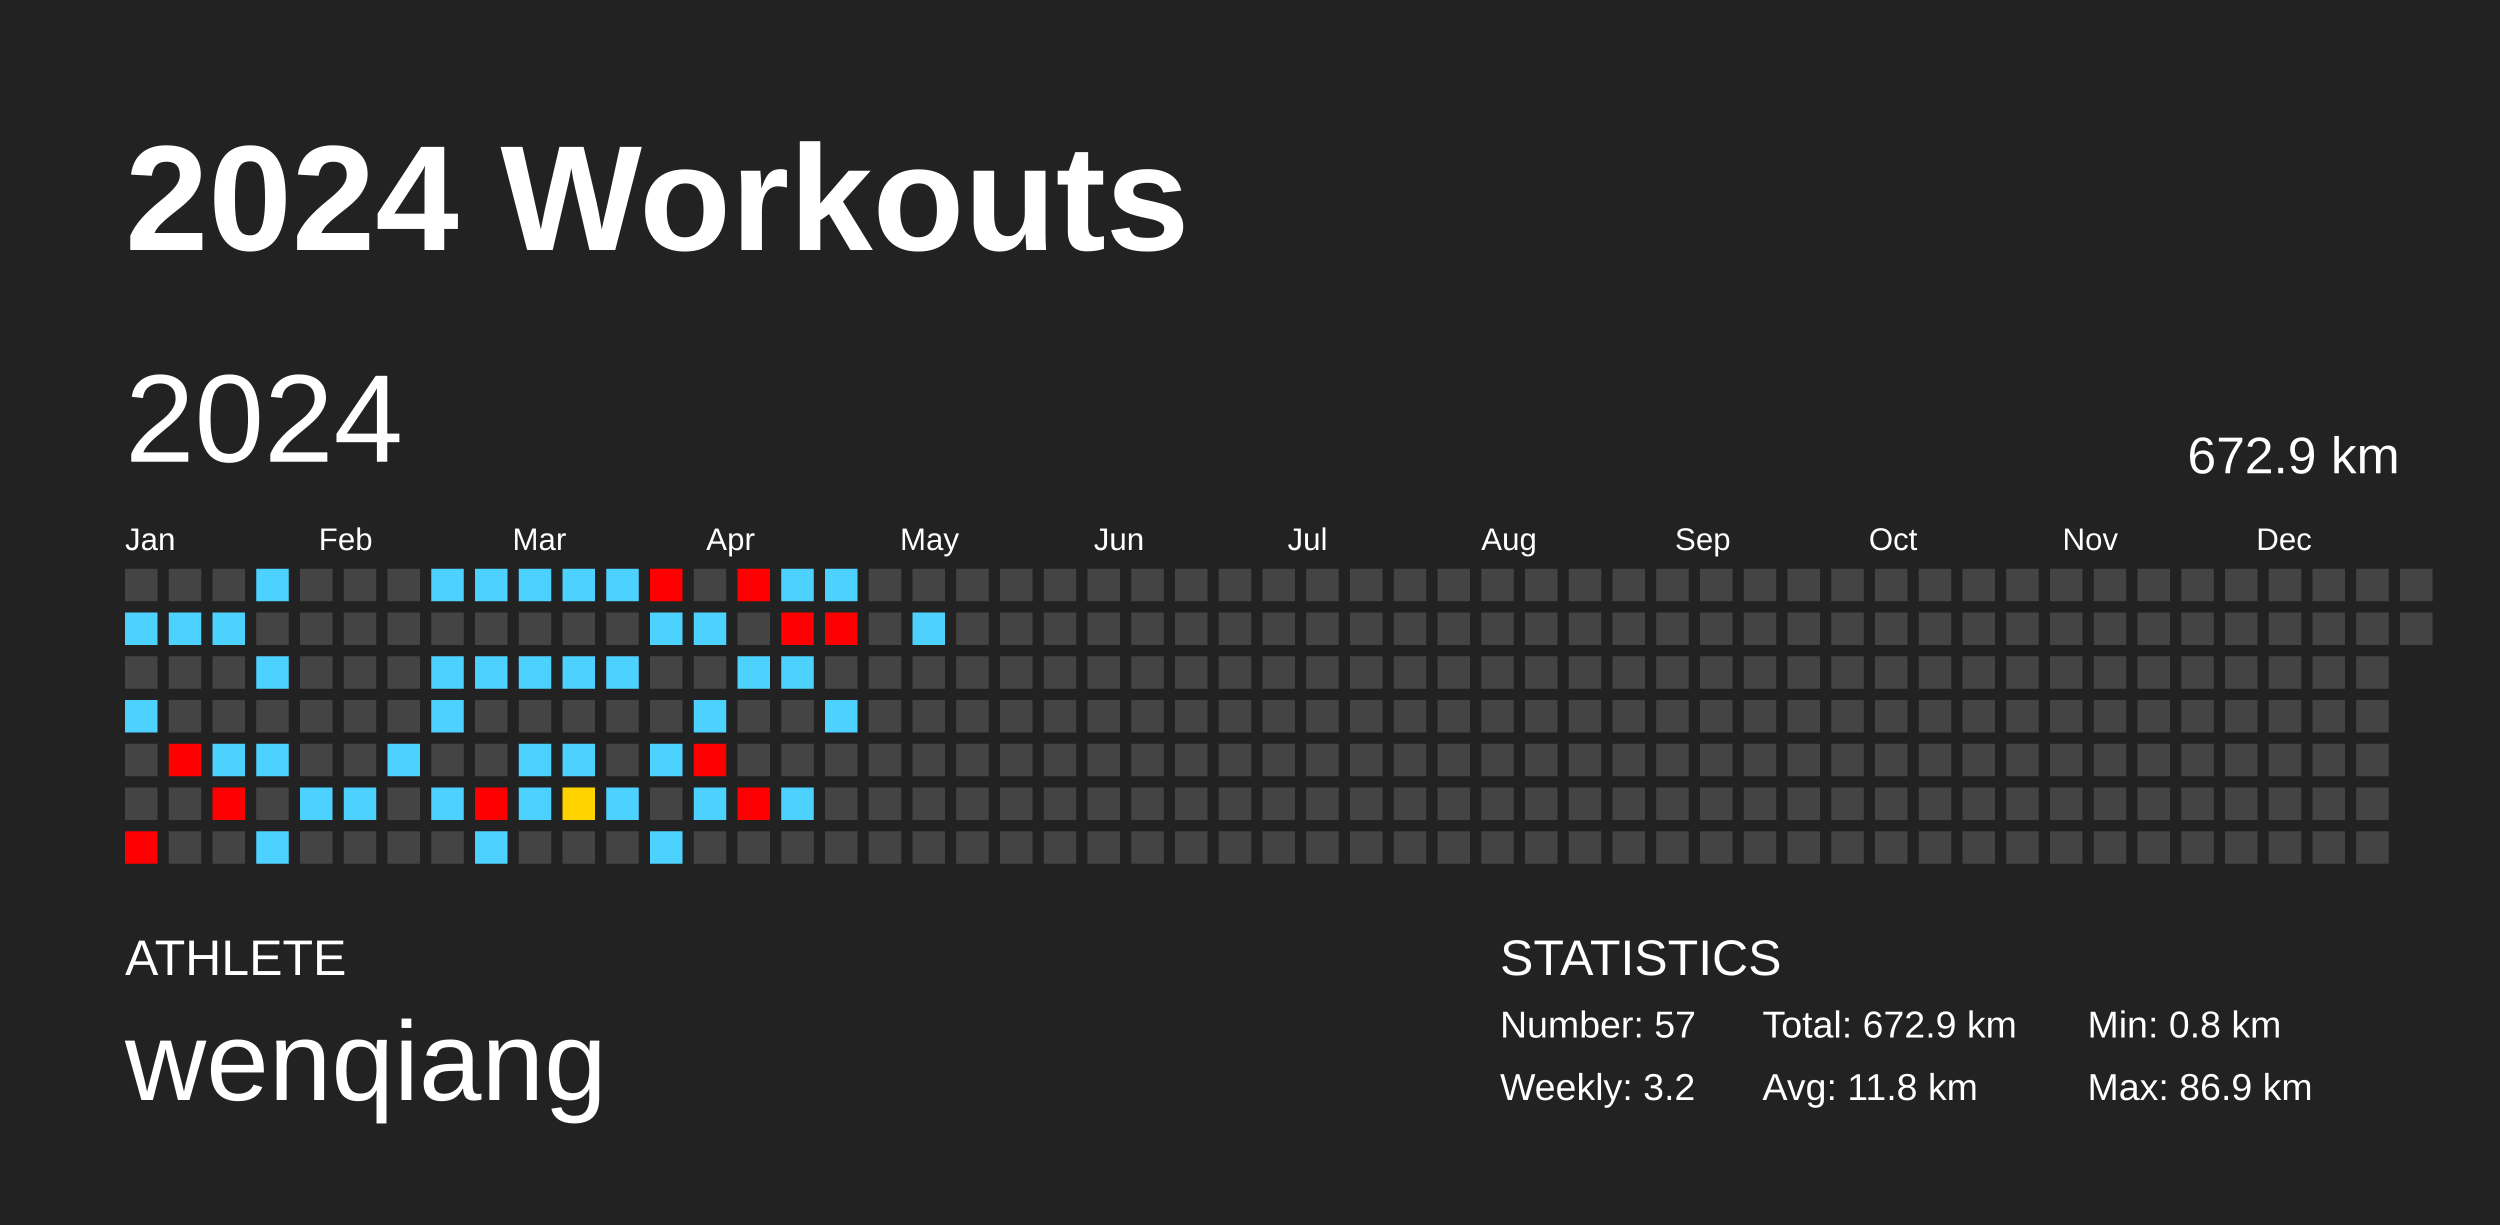
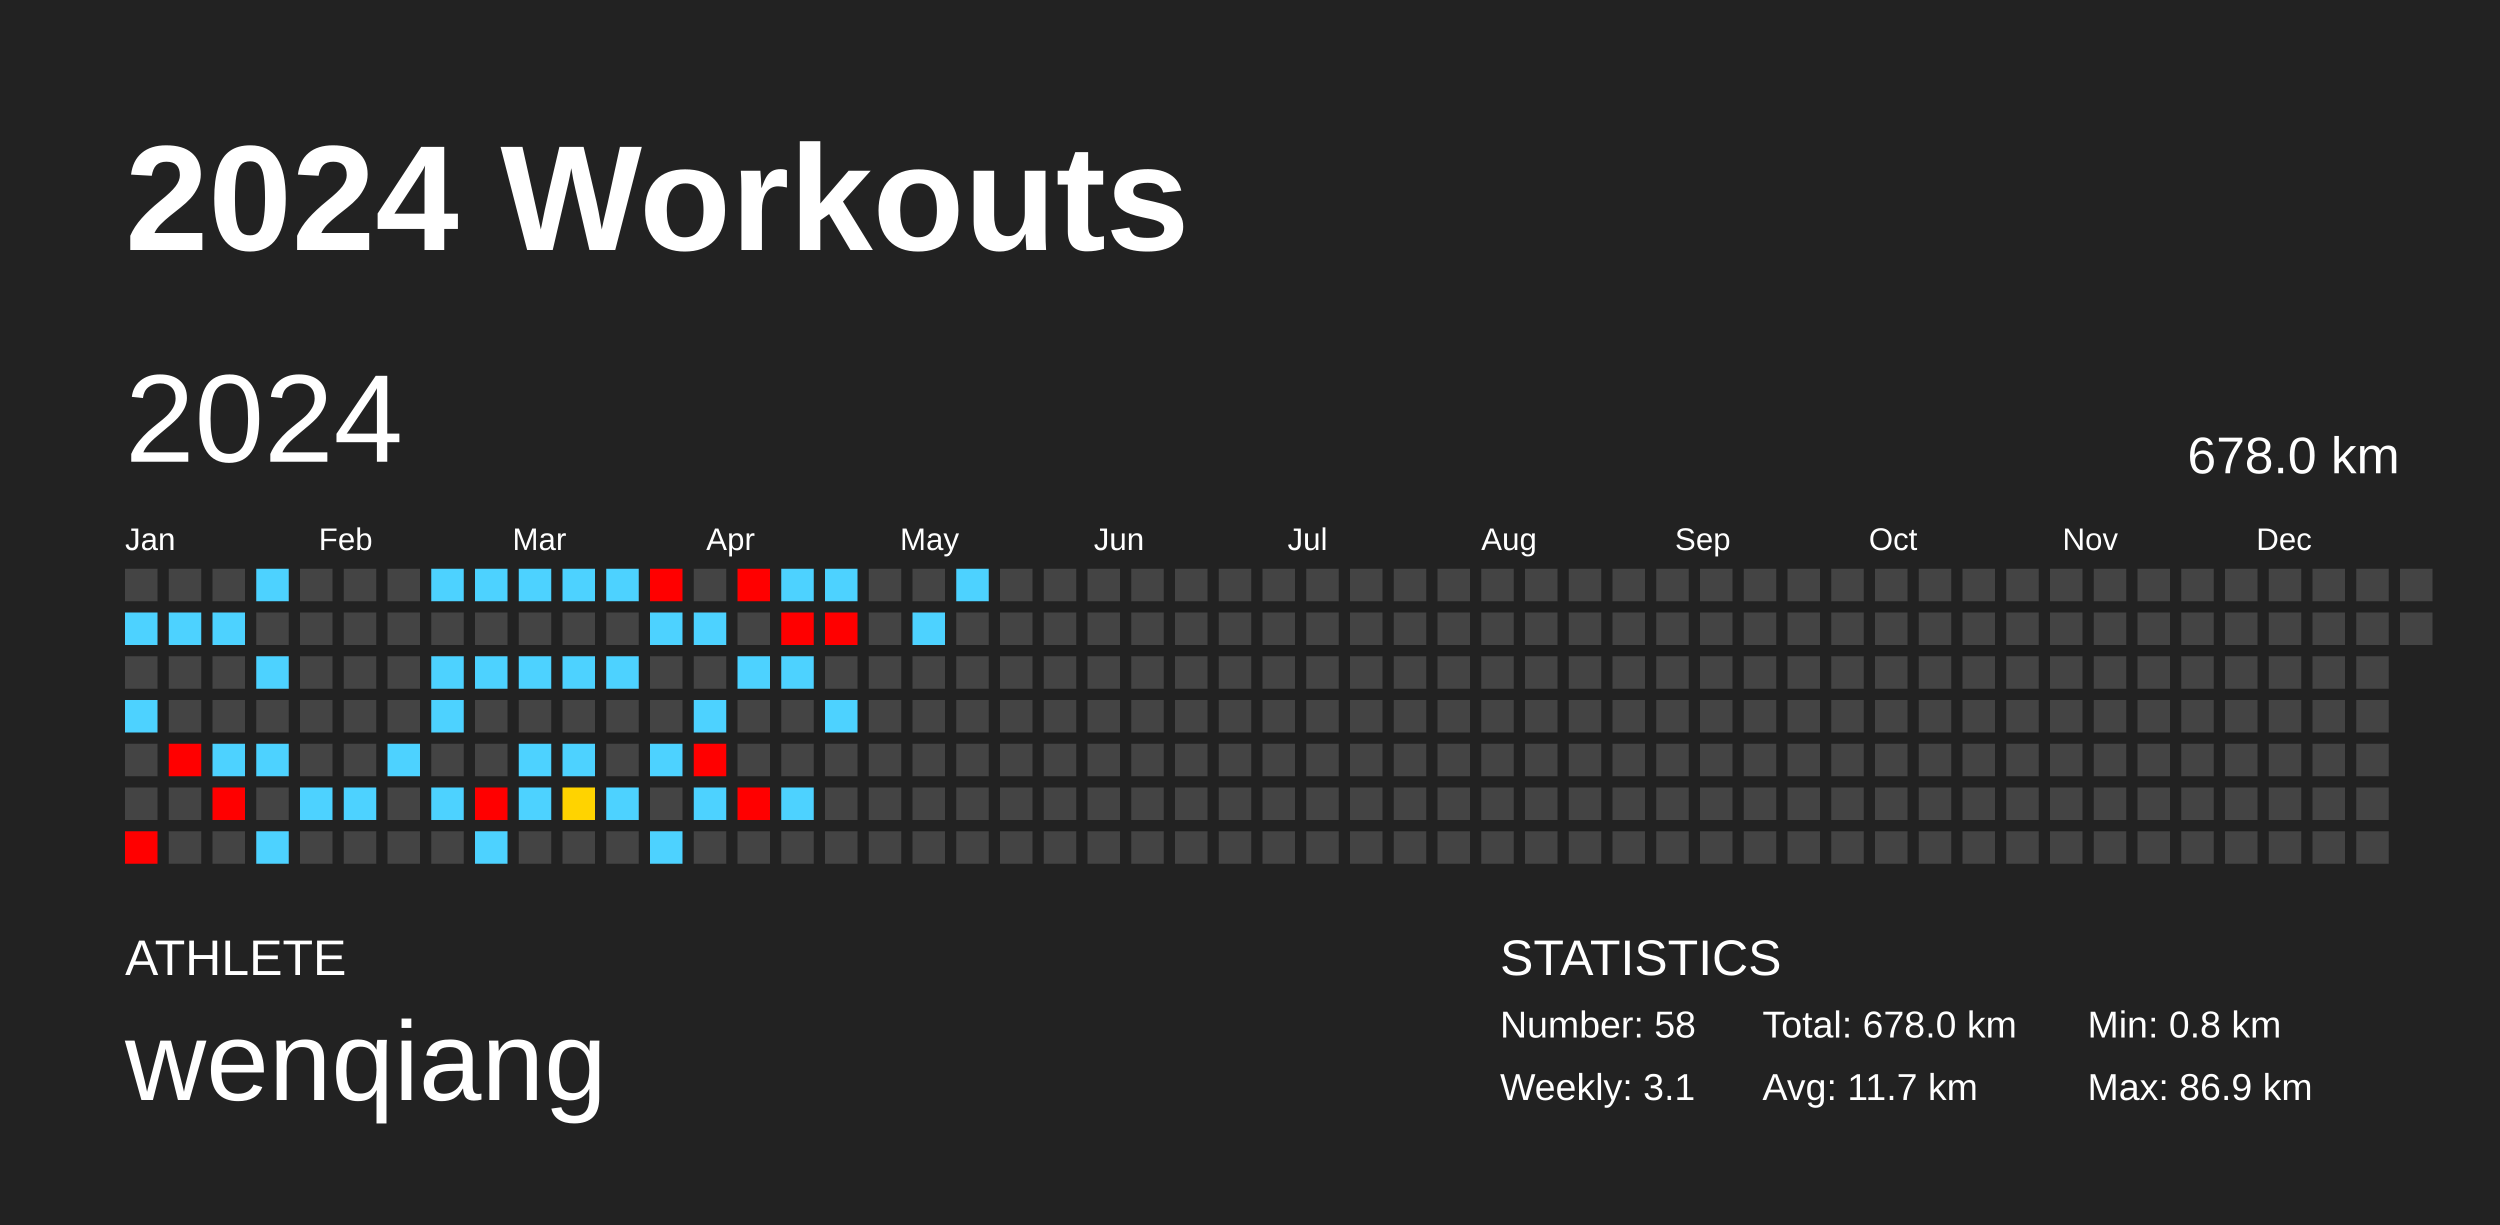
<svg xmlns="http://www.w3.org/2000/svg" baseProfile="full" height="98mm" version="1.1" viewBox="0,0,200,98" width="200mm">
  <defs />
  <rect fill="#222222" height="98" width="200" x="0" y="0" />
  <text fill="#FFFFFF" style="font-size:12px; font-family:Arial; font-weight:bold;" x="10" y="20">2024 Workouts</text>
  <text fill="#FFFFFF" style="font-size:4px; font-family:Arial" x="10" y="78">ATHLETE</text>
  <text fill="#FFFFFF" style="font-size:9px; font-family:Arial" x="10" y="88">wenqiang</text>
  <text fill="#FFFFFF" style="font-size:4px; font-family:Arial" x="120" y="78">STATISTICS</text>
-   <text fill="#FFFFFF" style="font-size:3px; font-family:Arial" x="120" y="83">Number: 57</text>
-   <text fill="#FFFFFF" style="font-size:3px; font-family:Arial" x="120" y="88">Weekly: 3.2</text>
-   <text fill="#FFFFFF" style="font-size:3px; font-family:Arial" x="141" y="83">Total: 672.9 km</text>
-   <text fill="#FFFFFF" style="font-size:3px; font-family:Arial" x="141" y="88">Avg: 11.8 km</text>
+   <text fill="#FFFFFF" style="font-size:3px; font-family:Arial" x="120" y="83">Number: 58</text>
+   <text fill="#FFFFFF" style="font-size:3px; font-family:Arial" x="120" y="88">Weekly: 3.1</text>
+   <text fill="#FFFFFF" style="font-size:3px; font-family:Arial" x="141" y="83">Total: 678.0 km</text>
+   <text fill="#FFFFFF" style="font-size:3px; font-family:Arial" x="141" y="88">Avg: 11.7 km</text>
  <text fill="#FFFFFF" style="font-size:3px; font-family:Arial" x="167" y="83">Min: 0.8 km</text>
  <text fill="#FFFFFF" style="font-size:3px; font-family:Arial" x="167" y="88">Max: 86.9 km</text>
  <text dominant-baseline="hanging" fill="#FFFFFF" style="font-size:10.0px; font-family:Arial;" x="10" y="30">2024</text>
-   <text dominant-baseline="hanging" fill="#FFFFFF" style="font-size:4.125px; font-family:Arial;" x="175" y="35">672.9 km</text>
+   <text dominant-baseline="hanging" fill="#FFFFFF" style="font-size:4.125px; font-family:Arial;" x="175" y="35">678.0 km</text>
  <text fill="#FFFFFF" style="font-size:2.5px; font-family:Arial" x="10.0" y="44">Jan</text>
  <text fill="#FFFFFF" style="font-size:2.5px; font-family:Arial" x="25.5" y="44">Feb</text>
  <text fill="#FFFFFF" style="font-size:2.5px; font-family:Arial" x="41.0" y="44">Mar</text>
  <text fill="#FFFFFF" style="font-size:2.5px; font-family:Arial" x="56.5" y="44">Apr</text>
  <text fill="#FFFFFF" style="font-size:2.5px; font-family:Arial" x="72.0" y="44">May</text>
  <text fill="#FFFFFF" style="font-size:2.5px; font-family:Arial" x="87.5" y="44">Jun</text>
  <text fill="#FFFFFF" style="font-size:2.5px; font-family:Arial" x="103.0" y="44">Jul</text>
  <text fill="#FFFFFF" style="font-size:2.5px; font-family:Arial" x="118.5" y="44">Aug</text>
  <text fill="#FFFFFF" style="font-size:2.5px; font-family:Arial" x="134.0" y="44">Sep</text>
  <text fill="#FFFFFF" style="font-size:2.5px; font-family:Arial" x="149.5" y="44">Oct</text>
  <text fill="#FFFFFF" style="font-size:2.5px; font-family:Arial" x="165.0" y="44">Nov</text>
  <text fill="#FFFFFF" style="font-size:2.5px; font-family:Arial" x="180.5" y="44">Dec</text>
  <rect fill="#444444" height="2.6" width="2.6" x="10.0" y="45.5" />
  <rect fill="#4dd2ff" height="2.6" width="2.6" x="10.0" y="49.0" />
  <rect fill="#444444" height="2.6" width="2.6" x="10.0" y="52.5" />
  <rect fill="#4dd2ff" height="2.6" width="2.6" x="10.0" y="56.0" />
  <rect fill="#444444" height="2.6" width="2.6" x="10.0" y="59.5" />
  <rect fill="#444444" height="2.6" width="2.6" x="10.0" y="63.0" />
  <rect fill="red" height="2.6" width="2.6" x="10.0" y="66.5" />
  <rect fill="#444444" height="2.6" width="2.6" x="13.5" y="45.5" />
  <rect fill="#4dd2ff" height="2.6" width="2.6" x="13.5" y="49.0" />
  <rect fill="#444444" height="2.6" width="2.6" x="13.5" y="52.5" />
  <rect fill="#444444" height="2.6" width="2.6" x="13.5" y="56.0" />
  <rect fill="red" height="2.6" width="2.6" x="13.5" y="59.5" />
  <rect fill="#444444" height="2.6" width="2.6" x="13.5" y="63.0" />
  <rect fill="#444444" height="2.6" width="2.6" x="13.5" y="66.5" />
  <rect fill="#444444" height="2.6" width="2.6" x="17.0" y="45.5" />
  <rect fill="#4dd2ff" height="2.6" width="2.6" x="17.0" y="49.0" />
  <rect fill="#444444" height="2.6" width="2.6" x="17.0" y="52.5" />
  <rect fill="#444444" height="2.6" width="2.6" x="17.0" y="56.0" />
  <rect fill="#4dd2ff" height="2.6" width="2.6" x="17.0" y="59.5" />
  <rect fill="red" height="2.6" width="2.6" x="17.0" y="63.0" />
  <rect fill="#444444" height="2.6" width="2.6" x="17.0" y="66.5" />
  <rect fill="#4dd2ff" height="2.6" width="2.6" x="20.5" y="45.5" />
  <rect fill="#444444" height="2.6" width="2.6" x="20.5" y="49.0" />
  <rect fill="#4dd2ff" height="2.6" width="2.6" x="20.5" y="52.5" />
  <rect fill="#444444" height="2.6" width="2.6" x="20.5" y="56.0" />
  <rect fill="#4dd2ff" height="2.6" width="2.6" x="20.5" y="59.5" />
  <rect fill="#444444" height="2.6" width="2.6" x="20.5" y="63.0" />
  <rect fill="#4dd2ff" height="2.6" width="2.6" x="20.5" y="66.5" />
  <rect fill="#444444" height="2.6" width="2.6" x="24.0" y="45.5" />
  <rect fill="#444444" height="2.6" width="2.6" x="24.0" y="49.0" />
  <rect fill="#444444" height="2.6" width="2.6" x="24.0" y="52.5" />
  <rect fill="#444444" height="2.6" width="2.6" x="24.0" y="56.0" />
  <rect fill="#444444" height="2.6" width="2.6" x="24.0" y="59.5" />
  <rect fill="#4dd2ff" height="2.6" width="2.6" x="24.0" y="63.0" />
  <rect fill="#444444" height="2.6" width="2.6" x="24.0" y="66.5" />
  <rect fill="#444444" height="2.6" width="2.6" x="27.5" y="45.5" />
  <rect fill="#444444" height="2.6" width="2.6" x="27.5" y="49.0" />
  <rect fill="#444444" height="2.6" width="2.6" x="27.5" y="52.5" />
  <rect fill="#444444" height="2.6" width="2.6" x="27.5" y="56.0" />
  <rect fill="#444444" height="2.6" width="2.6" x="27.5" y="59.5" />
  <rect fill="#4dd2ff" height="2.6" width="2.6" x="27.5" y="63.0" />
  <rect fill="#444444" height="2.6" width="2.6" x="27.5" y="66.5" />
  <rect fill="#444444" height="2.6" width="2.6" x="31.0" y="45.5" />
  <rect fill="#444444" height="2.6" width="2.6" x="31.0" y="49.0" />
  <rect fill="#444444" height="2.6" width="2.6" x="31.0" y="52.5" />
  <rect fill="#444444" height="2.6" width="2.6" x="31.0" y="56.0" />
  <rect fill="#4dd2ff" height="2.6" width="2.6" x="31.0" y="59.5" />
  <rect fill="#444444" height="2.6" width="2.6" x="31.0" y="63.0" />
  <rect fill="#444444" height="2.6" width="2.6" x="31.0" y="66.5" />
  <rect fill="#4dd2ff" height="2.6" width="2.6" x="34.5" y="45.5" />
  <rect fill="#444444" height="2.6" width="2.6" x="34.5" y="49.0" />
  <rect fill="#4dd2ff" height="2.6" width="2.6" x="34.5" y="52.5" />
  <rect fill="#4dd2ff" height="2.6" width="2.6" x="34.5" y="56.0" />
  <rect fill="#444444" height="2.6" width="2.6" x="34.5" y="59.5" />
  <rect fill="#4dd2ff" height="2.6" width="2.6" x="34.5" y="63.0" />
  <rect fill="#444444" height="2.6" width="2.6" x="34.5" y="66.5" />
  <rect fill="#4dd2ff" height="2.6" width="2.6" x="38.0" y="45.5" />
  <rect fill="#444444" height="2.6" width="2.6" x="38.0" y="49.0" />
  <rect fill="#4dd2ff" height="2.6" width="2.6" x="38.0" y="52.5" />
  <rect fill="#444444" height="2.6" width="2.6" x="38.0" y="56.0" />
  <rect fill="#444444" height="2.6" width="2.6" x="38.0" y="59.5" />
  <rect fill="red" height="2.6" width="2.6" x="38.0" y="63.0" />
  <rect fill="#4dd2ff" height="2.6" width="2.6" x="38.0" y="66.5" />
  <rect fill="#4dd2ff" height="2.6" width="2.6" x="41.5" y="45.5" />
  <rect fill="#444444" height="2.6" width="2.6" x="41.5" y="49.0" />
  <rect fill="#4dd2ff" height="2.6" width="2.6" x="41.5" y="52.5" />
  <rect fill="#444444" height="2.6" width="2.6" x="41.5" y="56.0" />
  <rect fill="#4dd2ff" height="2.6" width="2.6" x="41.5" y="59.5" />
  <rect fill="#4dd2ff" height="2.6" width="2.6" x="41.5" y="63.0" />
  <rect fill="#444444" height="2.6" width="2.6" x="41.5" y="66.5" />
  <rect fill="#4dd2ff" height="2.6" width="2.6" x="45.0" y="45.5" />
  <rect fill="#444444" height="2.6" width="2.6" x="45.0" y="49.0" />
  <rect fill="#4dd2ff" height="2.6" width="2.6" x="45.0" y="52.5" />
  <rect fill="#444444" height="2.6" width="2.6" x="45.0" y="56.0" />
  <rect fill="#4dd2ff" height="2.6" width="2.6" x="45.0" y="59.5" />
  <rect fill="#ffd300" height="2.6" width="2.6" x="45.0" y="63.0" />
  <rect fill="#444444" height="2.6" width="2.6" x="45.0" y="66.5" />
  <rect fill="#4dd2ff" height="2.6" width="2.6" x="48.5" y="45.5" />
  <rect fill="#444444" height="2.6" width="2.6" x="48.5" y="49.0" />
  <rect fill="#4dd2ff" height="2.6" width="2.6" x="48.5" y="52.5" />
  <rect fill="#444444" height="2.6" width="2.6" x="48.5" y="56.0" />
  <rect fill="#444444" height="2.6" width="2.6" x="48.5" y="59.5" />
  <rect fill="#4dd2ff" height="2.6" width="2.6" x="48.5" y="63.0" />
  <rect fill="#444444" height="2.6" width="2.6" x="48.5" y="66.5" />
  <rect fill="red" height="2.6" width="2.6" x="52.0" y="45.5" />
  <rect fill="#4dd2ff" height="2.6" width="2.6" x="52.0" y="49.0" />
  <rect fill="#444444" height="2.6" width="2.6" x="52.0" y="52.5" />
  <rect fill="#444444" height="2.6" width="2.6" x="52.0" y="56.0" />
  <rect fill="#4dd2ff" height="2.6" width="2.6" x="52.0" y="59.5" />
  <rect fill="#444444" height="2.6" width="2.6" x="52.0" y="63.0" />
  <rect fill="#4dd2ff" height="2.6" width="2.6" x="52.0" y="66.5" />
  <rect fill="#444444" height="2.6" width="2.6" x="55.5" y="45.5" />
  <rect fill="#4dd2ff" height="2.6" width="2.6" x="55.5" y="49.0" />
  <rect fill="#444444" height="2.6" width="2.6" x="55.5" y="52.5" />
  <rect fill="#4dd2ff" height="2.6" width="2.6" x="55.5" y="56.0" />
  <rect fill="red" height="2.6" width="2.6" x="55.5" y="59.5" />
  <rect fill="#4dd2ff" height="2.6" width="2.6" x="55.5" y="63.0" />
  <rect fill="#444444" height="2.6" width="2.6" x="55.5" y="66.5" />
  <rect fill="red" height="2.6" width="2.6" x="59.0" y="45.5" />
  <rect fill="#444444" height="2.6" width="2.6" x="59.0" y="49.0" />
  <rect fill="#4dd2ff" height="2.6" width="2.6" x="59.0" y="52.5" />
  <rect fill="#444444" height="2.6" width="2.6" x="59.0" y="56.0" />
  <rect fill="#444444" height="2.6" width="2.6" x="59.0" y="59.5" />
  <rect fill="red" height="2.6" width="2.6" x="59.0" y="63.0" />
  <rect fill="#444444" height="2.6" width="2.6" x="59.0" y="66.5" />
  <rect fill="#4dd2ff" height="2.6" width="2.6" x="62.5" y="45.5" />
  <rect fill="red" height="2.6" width="2.6" x="62.5" y="49.0" />
  <rect fill="#4dd2ff" height="2.6" width="2.6" x="62.5" y="52.5" />
  <rect fill="#444444" height="2.6" width="2.6" x="62.5" y="56.0" />
  <rect fill="#444444" height="2.6" width="2.6" x="62.5" y="59.5" />
  <rect fill="#4dd2ff" height="2.6" width="2.6" x="62.5" y="63.0" />
  <rect fill="#444444" height="2.6" width="2.6" x="62.5" y="66.5" />
  <rect fill="#4dd2ff" height="2.6" width="2.6" x="66.0" y="45.5" />
  <rect fill="red" height="2.6" width="2.6" x="66.0" y="49.0" />
  <rect fill="#444444" height="2.6" width="2.6" x="66.0" y="52.5" />
  <rect fill="#4dd2ff" height="2.6" width="2.6" x="66.0" y="56.0" />
  <rect fill="#444444" height="2.6" width="2.6" x="66.0" y="59.5" />
  <rect fill="#444444" height="2.6" width="2.6" x="66.0" y="63.0" />
  <rect fill="#444444" height="2.6" width="2.6" x="66.0" y="66.5" />
  <rect fill="#444444" height="2.6" width="2.6" x="69.5" y="45.5" />
  <rect fill="#444444" height="2.6" width="2.6" x="69.5" y="49.0" />
  <rect fill="#444444" height="2.6" width="2.6" x="69.5" y="52.5" />
  <rect fill="#444444" height="2.6" width="2.6" x="69.5" y="56.0" />
  <rect fill="#444444" height="2.6" width="2.6" x="69.5" y="59.5" />
  <rect fill="#444444" height="2.6" width="2.6" x="69.5" y="63.0" />
  <rect fill="#444444" height="2.6" width="2.6" x="69.5" y="66.5" />
  <rect fill="#444444" height="2.6" width="2.6" x="73.0" y="45.5" />
  <rect fill="#4dd2ff" height="2.6" width="2.6" x="73.0" y="49.0" />
  <rect fill="#444444" height="2.6" width="2.6" x="73.0" y="52.5" />
  <rect fill="#444444" height="2.6" width="2.6" x="73.0" y="56.0" />
  <rect fill="#444444" height="2.6" width="2.6" x="73.0" y="59.5" />
  <rect fill="#444444" height="2.6" width="2.6" x="73.0" y="63.0" />
  <rect fill="#444444" height="2.6" width="2.6" x="73.0" y="66.5" />
-   <rect fill="#444444" height="2.6" width="2.6" x="76.5" y="45.5" />
+   <rect fill="#4dd2ff" height="2.6" width="2.6" x="76.5" y="45.5" />
  <rect fill="#444444" height="2.6" width="2.6" x="76.5" y="49.0" />
  <rect fill="#444444" height="2.6" width="2.6" x="76.5" y="52.5" />
  <rect fill="#444444" height="2.6" width="2.6" x="76.5" y="56.0" />
  <rect fill="#444444" height="2.6" width="2.6" x="76.5" y="59.5" />
  <rect fill="#444444" height="2.6" width="2.6" x="76.5" y="63.0" />
  <rect fill="#444444" height="2.6" width="2.6" x="76.5" y="66.5" />
  <rect fill="#444444" height="2.6" width="2.6" x="80.0" y="45.5" />
  <rect fill="#444444" height="2.6" width="2.6" x="80.0" y="49.0" />
  <rect fill="#444444" height="2.6" width="2.6" x="80.0" y="52.5" />
  <rect fill="#444444" height="2.6" width="2.6" x="80.0" y="56.0" />
  <rect fill="#444444" height="2.6" width="2.6" x="80.0" y="59.5" />
  <rect fill="#444444" height="2.6" width="2.6" x="80.0" y="63.0" />
  <rect fill="#444444" height="2.6" width="2.6" x="80.0" y="66.5" />
  <rect fill="#444444" height="2.6" width="2.6" x="83.5" y="45.5" />
  <rect fill="#444444" height="2.6" width="2.6" x="83.5" y="49.0" />
  <rect fill="#444444" height="2.6" width="2.6" x="83.5" y="52.5" />
  <rect fill="#444444" height="2.6" width="2.6" x="83.5" y="56.0" />
  <rect fill="#444444" height="2.6" width="2.6" x="83.5" y="59.5" />
  <rect fill="#444444" height="2.6" width="2.6" x="83.5" y="63.0" />
  <rect fill="#444444" height="2.6" width="2.6" x="83.5" y="66.5" />
  <rect fill="#444444" height="2.6" width="2.6" x="87.0" y="45.5" />
  <rect fill="#444444" height="2.6" width="2.6" x="87.0" y="49.0" />
  <rect fill="#444444" height="2.6" width="2.6" x="87.0" y="52.5" />
  <rect fill="#444444" height="2.6" width="2.6" x="87.0" y="56.0" />
  <rect fill="#444444" height="2.6" width="2.6" x="87.0" y="59.5" />
  <rect fill="#444444" height="2.6" width="2.6" x="87.0" y="63.0" />
  <rect fill="#444444" height="2.6" width="2.6" x="87.0" y="66.5" />
  <rect fill="#444444" height="2.6" width="2.6" x="90.5" y="45.5" />
  <rect fill="#444444" height="2.6" width="2.6" x="90.5" y="49.0" />
  <rect fill="#444444" height="2.6" width="2.6" x="90.5" y="52.5" />
  <rect fill="#444444" height="2.6" width="2.6" x="90.5" y="56.0" />
  <rect fill="#444444" height="2.6" width="2.6" x="90.5" y="59.5" />
  <rect fill="#444444" height="2.6" width="2.6" x="90.5" y="63.0" />
  <rect fill="#444444" height="2.6" width="2.6" x="90.5" y="66.5" />
  <rect fill="#444444" height="2.6" width="2.6" x="94.0" y="45.5" />
  <rect fill="#444444" height="2.6" width="2.6" x="94.0" y="49.0" />
  <rect fill="#444444" height="2.6" width="2.6" x="94.0" y="52.5" />
  <rect fill="#444444" height="2.6" width="2.6" x="94.0" y="56.0" />
  <rect fill="#444444" height="2.6" width="2.6" x="94.0" y="59.5" />
  <rect fill="#444444" height="2.6" width="2.6" x="94.0" y="63.0" />
  <rect fill="#444444" height="2.6" width="2.6" x="94.0" y="66.5" />
  <rect fill="#444444" height="2.6" width="2.6" x="97.5" y="45.5" />
  <rect fill="#444444" height="2.6" width="2.6" x="97.5" y="49.0" />
  <rect fill="#444444" height="2.6" width="2.6" x="97.5" y="52.5" />
  <rect fill="#444444" height="2.6" width="2.6" x="97.5" y="56.0" />
  <rect fill="#444444" height="2.6" width="2.6" x="97.5" y="59.5" />
  <rect fill="#444444" height="2.6" width="2.6" x="97.5" y="63.0" />
  <rect fill="#444444" height="2.6" width="2.6" x="97.5" y="66.5" />
  <rect fill="#444444" height="2.6" width="2.6" x="101.0" y="45.5" />
  <rect fill="#444444" height="2.6" width="2.6" x="101.0" y="49.0" />
  <rect fill="#444444" height="2.6" width="2.6" x="101.0" y="52.5" />
  <rect fill="#444444" height="2.6" width="2.6" x="101.0" y="56.0" />
  <rect fill="#444444" height="2.6" width="2.6" x="101.0" y="59.5" />
  <rect fill="#444444" height="2.6" width="2.6" x="101.0" y="63.0" />
  <rect fill="#444444" height="2.6" width="2.6" x="101.0" y="66.5" />
  <rect fill="#444444" height="2.6" width="2.6" x="104.5" y="45.5" />
  <rect fill="#444444" height="2.6" width="2.6" x="104.5" y="49.0" />
  <rect fill="#444444" height="2.6" width="2.6" x="104.5" y="52.5" />
  <rect fill="#444444" height="2.6" width="2.6" x="104.5" y="56.0" />
  <rect fill="#444444" height="2.6" width="2.6" x="104.5" y="59.5" />
  <rect fill="#444444" height="2.6" width="2.6" x="104.5" y="63.0" />
  <rect fill="#444444" height="2.6" width="2.6" x="104.5" y="66.5" />
  <rect fill="#444444" height="2.6" width="2.6" x="108.0" y="45.5" />
  <rect fill="#444444" height="2.6" width="2.6" x="108.0" y="49.0" />
  <rect fill="#444444" height="2.6" width="2.6" x="108.0" y="52.5" />
  <rect fill="#444444" height="2.6" width="2.6" x="108.0" y="56.0" />
  <rect fill="#444444" height="2.6" width="2.6" x="108.0" y="59.5" />
  <rect fill="#444444" height="2.6" width="2.6" x="108.0" y="63.0" />
  <rect fill="#444444" height="2.6" width="2.6" x="108.0" y="66.5" />
  <rect fill="#444444" height="2.6" width="2.6" x="111.5" y="45.5" />
  <rect fill="#444444" height="2.6" width="2.6" x="111.5" y="49.0" />
  <rect fill="#444444" height="2.6" width="2.6" x="111.5" y="52.5" />
  <rect fill="#444444" height="2.6" width="2.6" x="111.5" y="56.0" />
  <rect fill="#444444" height="2.6" width="2.6" x="111.5" y="59.5" />
  <rect fill="#444444" height="2.6" width="2.6" x="111.5" y="63.0" />
  <rect fill="#444444" height="2.6" width="2.6" x="111.5" y="66.5" />
  <rect fill="#444444" height="2.6" width="2.6" x="115.0" y="45.5" />
  <rect fill="#444444" height="2.6" width="2.6" x="115.0" y="49.0" />
  <rect fill="#444444" height="2.6" width="2.6" x="115.0" y="52.5" />
  <rect fill="#444444" height="2.6" width="2.6" x="115.0" y="56.0" />
  <rect fill="#444444" height="2.6" width="2.6" x="115.0" y="59.5" />
  <rect fill="#444444" height="2.6" width="2.6" x="115.0" y="63.0" />
  <rect fill="#444444" height="2.6" width="2.6" x="115.0" y="66.5" />
  <rect fill="#444444" height="2.6" width="2.6" x="118.5" y="45.5" />
  <rect fill="#444444" height="2.6" width="2.6" x="118.5" y="49.0" />
  <rect fill="#444444" height="2.6" width="2.6" x="118.5" y="52.5" />
  <rect fill="#444444" height="2.6" width="2.6" x="118.5" y="56.0" />
  <rect fill="#444444" height="2.6" width="2.6" x="118.5" y="59.5" />
  <rect fill="#444444" height="2.6" width="2.6" x="118.5" y="63.0" />
  <rect fill="#444444" height="2.6" width="2.6" x="118.5" y="66.5" />
  <rect fill="#444444" height="2.6" width="2.6" x="122.0" y="45.5" />
  <rect fill="#444444" height="2.6" width="2.6" x="122.0" y="49.0" />
  <rect fill="#444444" height="2.6" width="2.6" x="122.0" y="52.5" />
  <rect fill="#444444" height="2.6" width="2.6" x="122.0" y="56.0" />
  <rect fill="#444444" height="2.6" width="2.6" x="122.0" y="59.5" />
  <rect fill="#444444" height="2.6" width="2.6" x="122.0" y="63.0" />
  <rect fill="#444444" height="2.6" width="2.6" x="122.0" y="66.5" />
  <rect fill="#444444" height="2.6" width="2.6" x="125.5" y="45.5" />
  <rect fill="#444444" height="2.6" width="2.6" x="125.5" y="49.0" />
  <rect fill="#444444" height="2.6" width="2.6" x="125.5" y="52.5" />
  <rect fill="#444444" height="2.6" width="2.6" x="125.5" y="56.0" />
  <rect fill="#444444" height="2.6" width="2.6" x="125.5" y="59.5" />
  <rect fill="#444444" height="2.6" width="2.6" x="125.5" y="63.0" />
  <rect fill="#444444" height="2.6" width="2.6" x="125.5" y="66.5" />
  <rect fill="#444444" height="2.6" width="2.6" x="129.0" y="45.5" />
  <rect fill="#444444" height="2.6" width="2.6" x="129.0" y="49.0" />
  <rect fill="#444444" height="2.6" width="2.6" x="129.0" y="52.5" />
  <rect fill="#444444" height="2.6" width="2.6" x="129.0" y="56.0" />
  <rect fill="#444444" height="2.6" width="2.6" x="129.0" y="59.5" />
  <rect fill="#444444" height="2.6" width="2.6" x="129.0" y="63.0" />
  <rect fill="#444444" height="2.6" width="2.6" x="129.0" y="66.5" />
  <rect fill="#444444" height="2.6" width="2.6" x="132.5" y="45.5" />
  <rect fill="#444444" height="2.6" width="2.6" x="132.5" y="49.0" />
  <rect fill="#444444" height="2.6" width="2.6" x="132.5" y="52.5" />
  <rect fill="#444444" height="2.6" width="2.6" x="132.5" y="56.0" />
  <rect fill="#444444" height="2.6" width="2.6" x="132.5" y="59.5" />
  <rect fill="#444444" height="2.6" width="2.6" x="132.5" y="63.0" />
  <rect fill="#444444" height="2.6" width="2.6" x="132.5" y="66.5" />
  <rect fill="#444444" height="2.6" width="2.6" x="136.0" y="45.5" />
  <rect fill="#444444" height="2.6" width="2.6" x="136.0" y="49.0" />
  <rect fill="#444444" height="2.6" width="2.6" x="136.0" y="52.5" />
  <rect fill="#444444" height="2.6" width="2.6" x="136.0" y="56.0" />
  <rect fill="#444444" height="2.6" width="2.6" x="136.0" y="59.5" />
  <rect fill="#444444" height="2.6" width="2.6" x="136.0" y="63.0" />
  <rect fill="#444444" height="2.6" width="2.6" x="136.0" y="66.5" />
  <rect fill="#444444" height="2.6" width="2.6" x="139.5" y="45.5" />
  <rect fill="#444444" height="2.6" width="2.6" x="139.5" y="49.0" />
  <rect fill="#444444" height="2.6" width="2.6" x="139.5" y="52.5" />
  <rect fill="#444444" height="2.6" width="2.6" x="139.5" y="56.0" />
  <rect fill="#444444" height="2.6" width="2.6" x="139.5" y="59.5" />
  <rect fill="#444444" height="2.6" width="2.6" x="139.5" y="63.0" />
  <rect fill="#444444" height="2.6" width="2.6" x="139.5" y="66.5" />
  <rect fill="#444444" height="2.6" width="2.6" x="143.0" y="45.5" />
  <rect fill="#444444" height="2.6" width="2.6" x="143.0" y="49.0" />
  <rect fill="#444444" height="2.6" width="2.6" x="143.0" y="52.5" />
  <rect fill="#444444" height="2.6" width="2.6" x="143.0" y="56.0" />
  <rect fill="#444444" height="2.6" width="2.6" x="143.0" y="59.5" />
  <rect fill="#444444" height="2.6" width="2.6" x="143.0" y="63.0" />
  <rect fill="#444444" height="2.6" width="2.6" x="143.0" y="66.5" />
  <rect fill="#444444" height="2.6" width="2.6" x="146.5" y="45.5" />
  <rect fill="#444444" height="2.6" width="2.6" x="146.5" y="49.0" />
  <rect fill="#444444" height="2.6" width="2.6" x="146.5" y="52.5" />
  <rect fill="#444444" height="2.6" width="2.6" x="146.5" y="56.0" />
  <rect fill="#444444" height="2.6" width="2.6" x="146.5" y="59.5" />
  <rect fill="#444444" height="2.6" width="2.6" x="146.5" y="63.0" />
  <rect fill="#444444" height="2.6" width="2.6" x="146.5" y="66.5" />
  <rect fill="#444444" height="2.6" width="2.6" x="150.0" y="45.5" />
  <rect fill="#444444" height="2.6" width="2.6" x="150.0" y="49.0" />
  <rect fill="#444444" height="2.6" width="2.6" x="150.0" y="52.5" />
  <rect fill="#444444" height="2.6" width="2.6" x="150.0" y="56.0" />
  <rect fill="#444444" height="2.6" width="2.6" x="150.0" y="59.5" />
  <rect fill="#444444" height="2.6" width="2.6" x="150.0" y="63.0" />
  <rect fill="#444444" height="2.6" width="2.6" x="150.0" y="66.5" />
  <rect fill="#444444" height="2.6" width="2.6" x="153.5" y="45.5" />
  <rect fill="#444444" height="2.6" width="2.6" x="153.5" y="49.0" />
  <rect fill="#444444" height="2.6" width="2.6" x="153.5" y="52.5" />
  <rect fill="#444444" height="2.6" width="2.6" x="153.5" y="56.0" />
  <rect fill="#444444" height="2.6" width="2.6" x="153.5" y="59.5" />
  <rect fill="#444444" height="2.6" width="2.6" x="153.5" y="63.0" />
  <rect fill="#444444" height="2.6" width="2.6" x="153.5" y="66.5" />
  <rect fill="#444444" height="2.6" width="2.6" x="157.0" y="45.5" />
  <rect fill="#444444" height="2.6" width="2.6" x="157.0" y="49.0" />
  <rect fill="#444444" height="2.6" width="2.6" x="157.0" y="52.5" />
  <rect fill="#444444" height="2.6" width="2.6" x="157.0" y="56.0" />
  <rect fill="#444444" height="2.6" width="2.6" x="157.0" y="59.5" />
  <rect fill="#444444" height="2.6" width="2.6" x="157.0" y="63.0" />
  <rect fill="#444444" height="2.6" width="2.6" x="157.0" y="66.5" />
  <rect fill="#444444" height="2.6" width="2.6" x="160.5" y="45.5" />
  <rect fill="#444444" height="2.6" width="2.6" x="160.5" y="49.0" />
  <rect fill="#444444" height="2.6" width="2.6" x="160.5" y="52.5" />
  <rect fill="#444444" height="2.6" width="2.6" x="160.5" y="56.0" />
  <rect fill="#444444" height="2.6" width="2.6" x="160.5" y="59.5" />
  <rect fill="#444444" height="2.6" width="2.6" x="160.5" y="63.0" />
  <rect fill="#444444" height="2.6" width="2.6" x="160.5" y="66.5" />
  <rect fill="#444444" height="2.6" width="2.6" x="164.0" y="45.5" />
  <rect fill="#444444" height="2.6" width="2.6" x="164.0" y="49.0" />
  <rect fill="#444444" height="2.6" width="2.6" x="164.0" y="52.5" />
  <rect fill="#444444" height="2.6" width="2.6" x="164.0" y="56.0" />
  <rect fill="#444444" height="2.6" width="2.6" x="164.0" y="59.5" />
  <rect fill="#444444" height="2.6" width="2.6" x="164.0" y="63.0" />
  <rect fill="#444444" height="2.6" width="2.6" x="164.0" y="66.5" />
  <rect fill="#444444" height="2.6" width="2.6" x="167.5" y="45.5" />
  <rect fill="#444444" height="2.6" width="2.6" x="167.5" y="49.0" />
  <rect fill="#444444" height="2.6" width="2.6" x="167.5" y="52.5" />
  <rect fill="#444444" height="2.6" width="2.6" x="167.5" y="56.0" />
  <rect fill="#444444" height="2.6" width="2.6" x="167.5" y="59.5" />
  <rect fill="#444444" height="2.6" width="2.6" x="167.5" y="63.0" />
  <rect fill="#444444" height="2.6" width="2.6" x="167.5" y="66.5" />
  <rect fill="#444444" height="2.6" width="2.6" x="171.0" y="45.5" />
  <rect fill="#444444" height="2.6" width="2.6" x="171.0" y="49.0" />
  <rect fill="#444444" height="2.6" width="2.6" x="171.0" y="52.5" />
  <rect fill="#444444" height="2.6" width="2.6" x="171.0" y="56.0" />
  <rect fill="#444444" height="2.6" width="2.6" x="171.0" y="59.5" />
  <rect fill="#444444" height="2.6" width="2.6" x="171.0" y="63.0" />
  <rect fill="#444444" height="2.6" width="2.6" x="171.0" y="66.5" />
  <rect fill="#444444" height="2.6" width="2.6" x="174.5" y="45.5" />
  <rect fill="#444444" height="2.6" width="2.6" x="174.5" y="49.0" />
  <rect fill="#444444" height="2.6" width="2.6" x="174.5" y="52.5" />
  <rect fill="#444444" height="2.6" width="2.6" x="174.5" y="56.0" />
  <rect fill="#444444" height="2.6" width="2.6" x="174.5" y="59.5" />
  <rect fill="#444444" height="2.6" width="2.6" x="174.5" y="63.0" />
  <rect fill="#444444" height="2.6" width="2.6" x="174.5" y="66.5" />
  <rect fill="#444444" height="2.6" width="2.6" x="178.0" y="45.5" />
  <rect fill="#444444" height="2.6" width="2.6" x="178.0" y="49.0" />
  <rect fill="#444444" height="2.6" width="2.6" x="178.0" y="52.5" />
  <rect fill="#444444" height="2.6" width="2.6" x="178.0" y="56.0" />
  <rect fill="#444444" height="2.6" width="2.6" x="178.0" y="59.5" />
  <rect fill="#444444" height="2.6" width="2.6" x="178.0" y="63.0" />
  <rect fill="#444444" height="2.6" width="2.6" x="178.0" y="66.5" />
  <rect fill="#444444" height="2.6" width="2.6" x="181.5" y="45.5" />
  <rect fill="#444444" height="2.6" width="2.6" x="181.5" y="49.0" />
  <rect fill="#444444" height="2.6" width="2.6" x="181.5" y="52.5" />
  <rect fill="#444444" height="2.6" width="2.6" x="181.5" y="56.0" />
  <rect fill="#444444" height="2.6" width="2.6" x="181.5" y="59.5" />
  <rect fill="#444444" height="2.6" width="2.6" x="181.5" y="63.0" />
  <rect fill="#444444" height="2.6" width="2.6" x="181.5" y="66.5" />
  <rect fill="#444444" height="2.6" width="2.6" x="185.0" y="45.5" />
  <rect fill="#444444" height="2.6" width="2.6" x="185.0" y="49.0" />
  <rect fill="#444444" height="2.6" width="2.6" x="185.0" y="52.5" />
  <rect fill="#444444" height="2.6" width="2.6" x="185.0" y="56.0" />
  <rect fill="#444444" height="2.6" width="2.6" x="185.0" y="59.5" />
  <rect fill="#444444" height="2.6" width="2.6" x="185.0" y="63.0" />
  <rect fill="#444444" height="2.6" width="2.6" x="185.0" y="66.5" />
  <rect fill="#444444" height="2.6" width="2.6" x="188.5" y="45.5" />
  <rect fill="#444444" height="2.6" width="2.6" x="188.5" y="49.0" />
  <rect fill="#444444" height="2.6" width="2.6" x="188.5" y="52.5" />
  <rect fill="#444444" height="2.6" width="2.6" x="188.5" y="56.0" />
  <rect fill="#444444" height="2.6" width="2.6" x="188.5" y="59.5" />
  <rect fill="#444444" height="2.6" width="2.6" x="188.5" y="63.0" />
  <rect fill="#444444" height="2.6" width="2.6" x="188.5" y="66.5" />
  <rect fill="#444444" height="2.6" width="2.6" x="192.0" y="45.5" />
  <rect fill="#444444" height="2.6" width="2.6" x="192.0" y="49.0" />
</svg>
